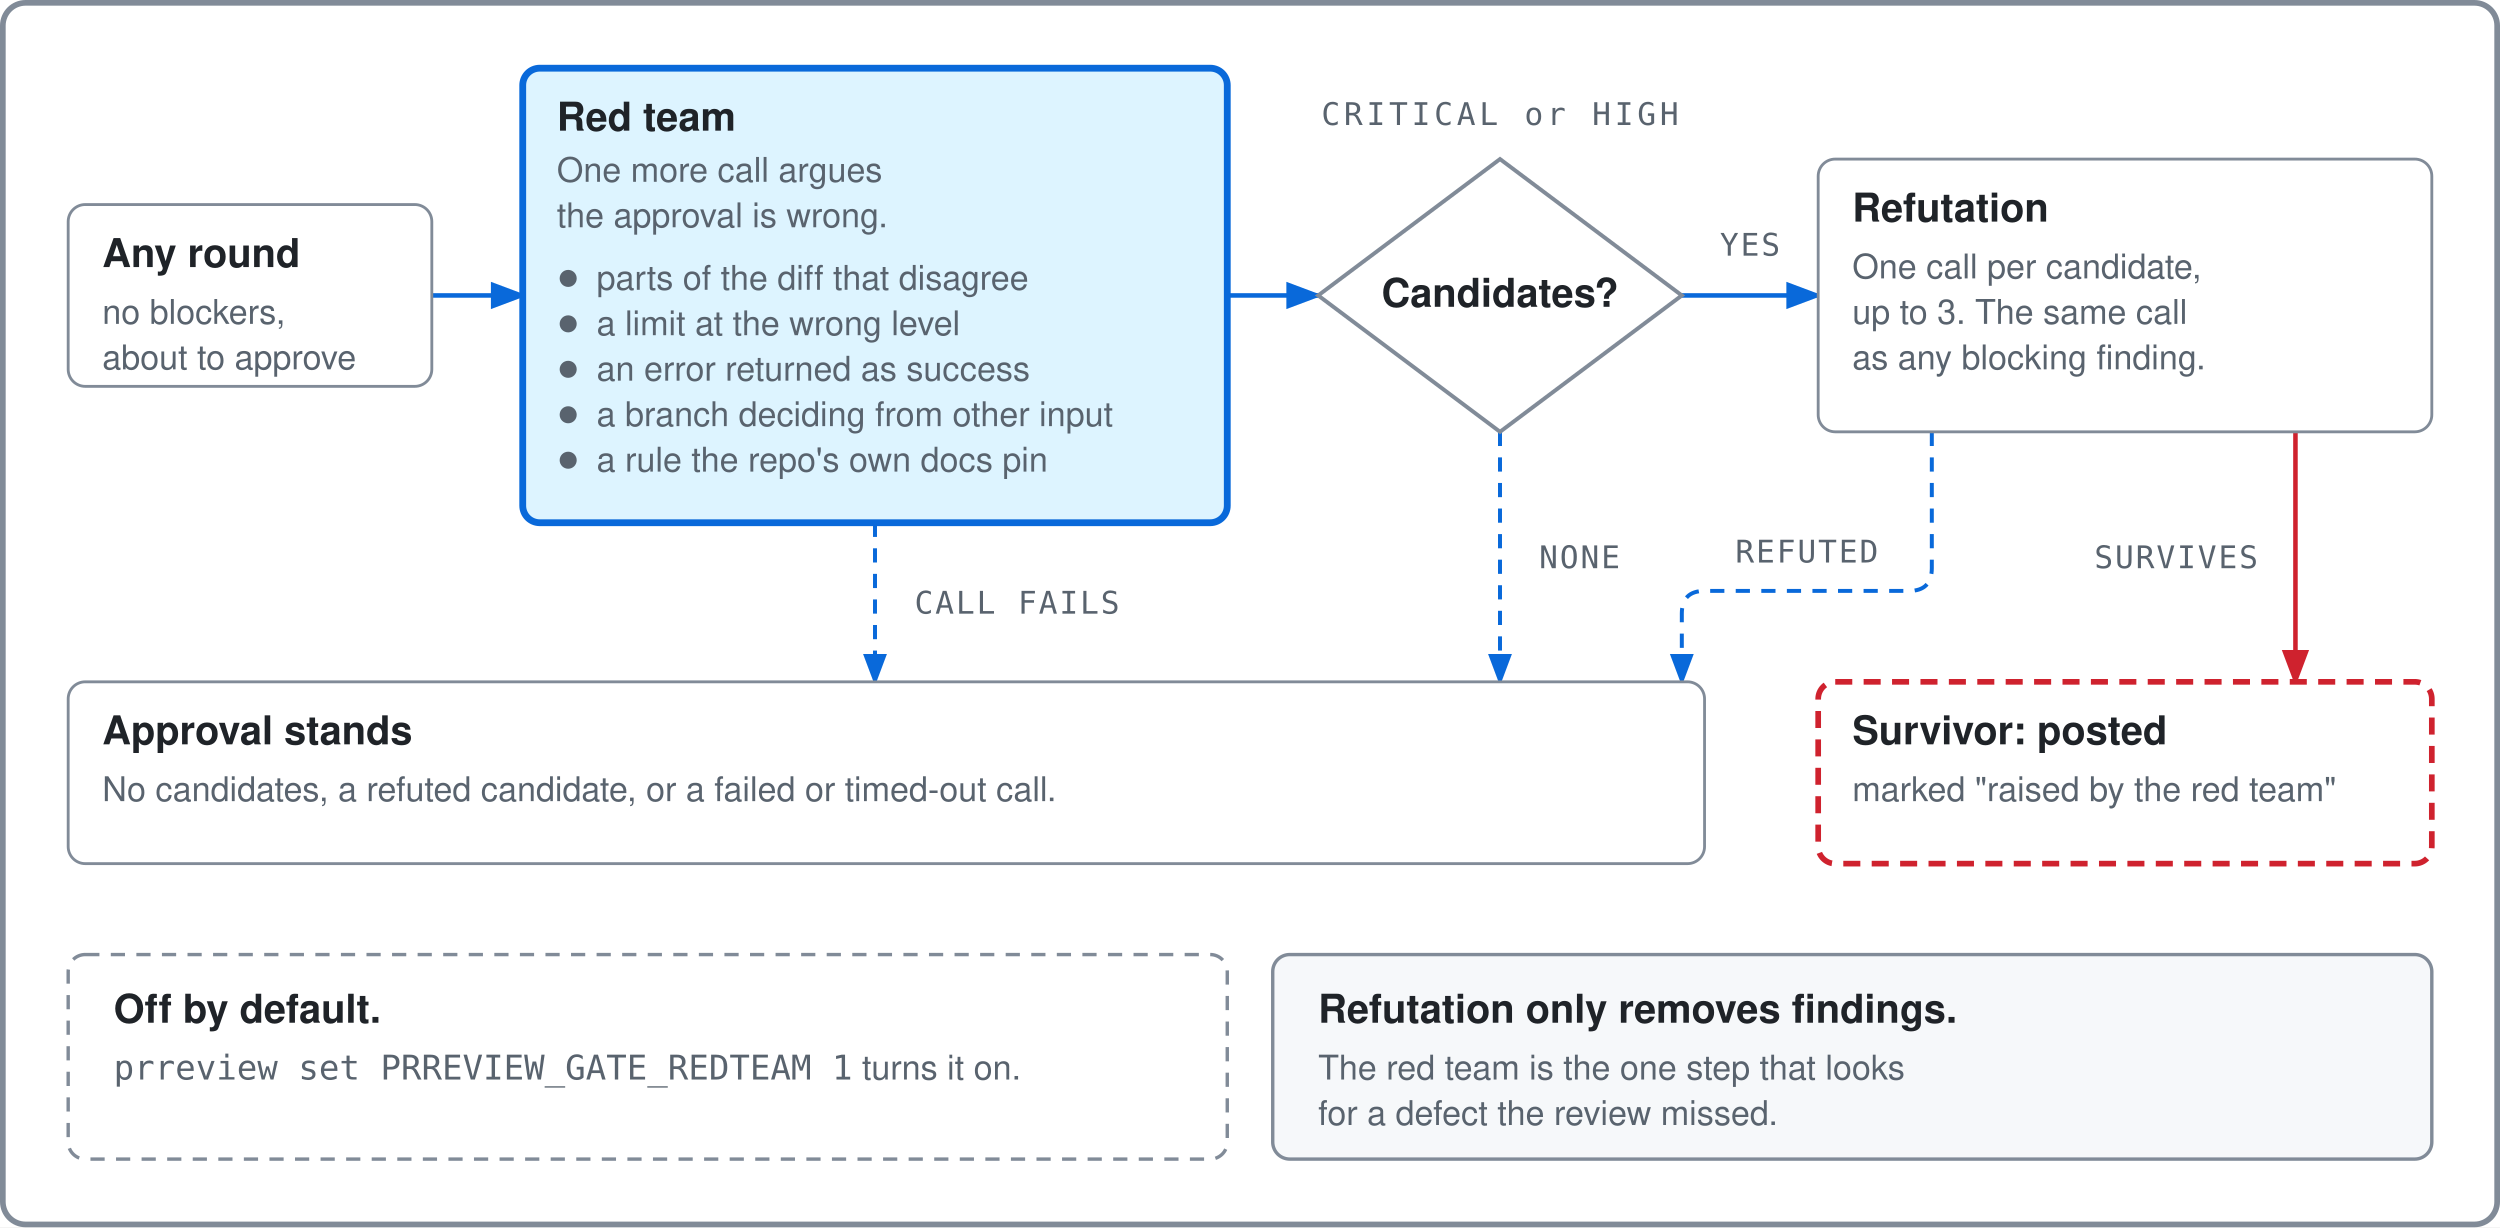
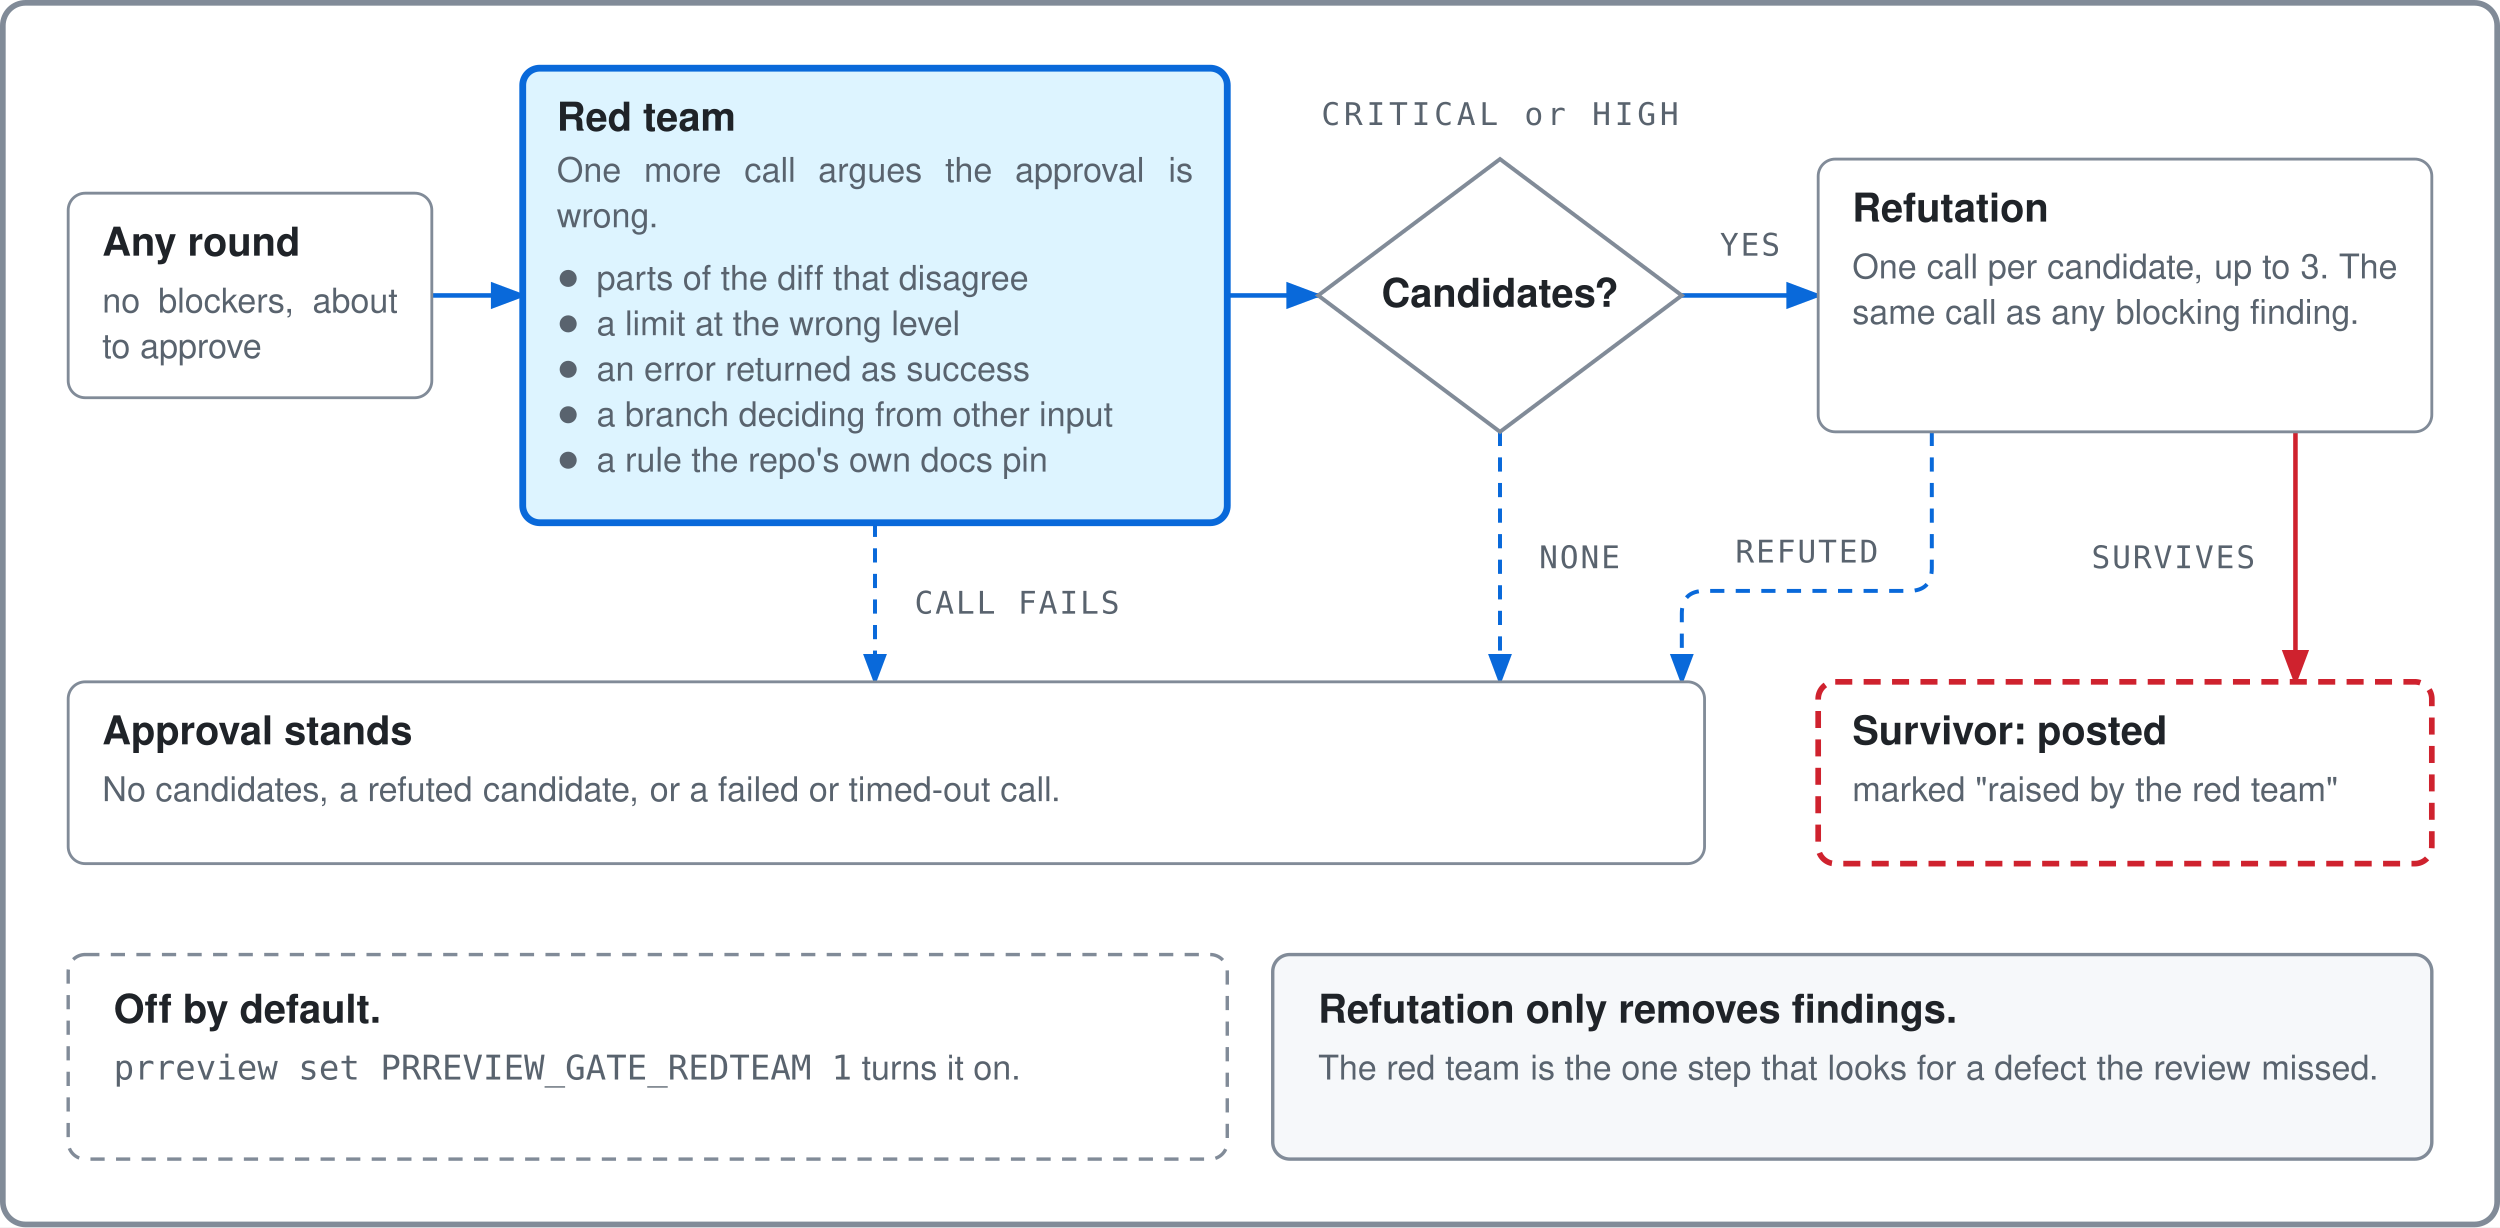
<svg xmlns="http://www.w3.org/2000/svg" viewBox="0 0 880 432" role="img" aria-labelledby="redteam-github-title redteam-github-desc" id="redteam-github-root">
  <defs>
    <style>#redteam-github-root { font-family: -apple-system, BlinkMacSystemFont, "Segoe UI", Helvetica, Arial, sans-serif; color: #1F2328; }
      #redteam-github-root .page { max-width: 1000px; width: 100%; }
      #redteam-github-root .diagram-container { width: 100%; overflow-x: auto; }
      #redteam-github-root .diagram-container { overflow-x: visible; }
      #redteam-github-root .bg { fill: #FFFFFF; }
      #redteam-github-root .edge-frame { fill: none; stroke: #818B98; stroke-width: 2; }
      #redteam-github-root text { font-family: -apple-system, BlinkMacSystemFont, "Segoe UI", Helvetica, Arial, sans-serif; fill: #1F2328; font-size: 12px; }
      #redteam-github-root .t-name { font-size: 14px; font-weight: 600; }
      #redteam-github-root .t-name-code { font-family: ui-monospace, SFMono-Regular, Menlo, Consolas, monospace; font-size: 13px; font-weight: 700; }
      #redteam-github-root .t-sub { fill: #59636E; }
      #redteam-github-root .t-code { font-family: ui-monospace, SFMono-Regular, Menlo, Consolas, monospace; font-size: 12px; }
      #redteam-github-root .t-eye { font-family: ui-monospace, SFMono-Regular, Menlo, Consolas, monospace; font-size: 11px; letter-spacing: .12em; fill: #59636E; }
      #redteam-github-root .t-arrow { font-family: ui-monospace, SFMono-Regular, Menlo, Consolas, monospace; font-size: 11px; letter-spacing: .06em; fill: #59636E; }
      #redteam-github-root .t-alert { fill: #D1242F; font-weight: 700; }
      #redteam-github-root .t-chip { fill: #FFFFFF; font-weight: 700; }
      #redteam-github-root .t-title { font-size: 14px; font-weight: 700; }
      #redteam-github-root .mask { fill: #FFFFFF; }
      #redteam-github-root .node { fill: #F6F8FA; stroke: #818B98; stroke-width: 1.2; }
      #redteam-github-root .raised { fill: #FFFFFF; stroke: #818B98; stroke-width: 1; }
      #redteam-github-root .hero { fill: #DDF4FF; stroke: #0969DA; stroke-width: 2.4; }
      #redteam-github-root .optional { fill: none; stroke: #818B98; stroke-width: 1.2; stroke-dasharray: 5 4; }
      #redteam-github-root .zone { fill: none; stroke: #818B98; stroke-width: 1; stroke-dasharray: 4 4; }
      #redteam-github-root .strip { fill: #F6F8FA; stroke: #818B98; stroke-width: 1.2; }
      #redteam-github-root .bar { fill: #CF222E; }
      #redteam-github-root .alert-node { fill: #FFFFFF; stroke: #CF222E; stroke-width: 2; stroke-dasharray: 6 4; }
      #redteam-github-root .edge { fill: none; stroke: #0969DA; stroke-width: 1.6; }
      #redteam-github-root .edge-dash { fill: none; stroke: #0969DA; stroke-width: 1.4; stroke-dasharray: 5 4; }
      #redteam-github-root .edge-alert { fill: none; stroke: #CF222E; stroke-width: 1.6; }
      #redteam-github-root .mk { fill: #0969DA; }
      #redteam-github-root .mk-alert { fill: #CF222E; }
      #redteam-github-root .chip { fill: #25292E; }
      #redteam-github-root .dot { fill: #1F2328; }
      #redteam-github-root .bullet { fill: #59636E; }
      #redteam-github-root .diamond { fill: #FFFFFF; stroke: #818B98; stroke-width: 1.4; }</style>
    <marker id="redteam-github-arrow" markerWidth="8" markerHeight="6" refX="7" refY="3" orient="auto">
      <polygon class="mk" points="0 0, 8 3, 0 6" />
    </marker>
    <marker id="redteam-github-arrow-alert" markerWidth="8" markerHeight="6" refX="7" refY="3" orient="auto">
      <polygon class="mk-alert" points="0 0, 8 3, 0 6" />
    </marker>
  </defs>
  <rect class="bg" width="880" height="432" />
  <rect class="edge-frame" x="1" y="1" width="878" height="430" rx="8" />
  <g transform="translate(0,-56)">
    <path class="edge" d="M152,160 H184" marker-end="url(#redteam-github-arrow)" />
    <path class="edge" d="M432,160 H464" marker-end="url(#redteam-github-arrow)" />
    <path class="edge" d="M592,160 H640" marker-end="url(#redteam-github-arrow)" />
    <path class="edge-dash" d="M308,240 V296" marker-end="url(#redteam-github-arrow)" />
    <path class="edge-dash" d="M528,208 V296" marker-end="url(#redteam-github-arrow)" />
    <path class="edge-dash" d="M680,208 V256 Q680,264 672,264 H600 Q592,264 592,272 V296" marker-end="url(#redteam-github-arrow)" />
    <path class="edge-alert" d="M808,208 V296" marker-end="url(#redteam-github-arrow-alert)" />
    <rect class="mask" x="599" y="134" width="34" height="16" rx="2" />
    <text class="t-arrow" x="616" y="146" text-anchor="middle">YES</text>
    <rect class="mask" x="315" y="260" width="86" height="16" rx="2" />
    <text class="t-arrow" x="358" y="272" text-anchor="middle">CALL FAILS</text>
    <rect class="mask" x="535" y="244" width="42" height="16" rx="2" />
    <text class="t-arrow" x="556" y="256" text-anchor="middle">NONE</text>
    <rect class="mask" x="604" y="242" width="64" height="16" rx="2" />
    <text class="t-arrow" x="636" y="254" text-anchor="middle">REFUTED</text>
-     <rect class="mask" x="731" y="244" width="70" height="16" rx="2" />
-     <text class="t-arrow" x="766" y="256" text-anchor="middle">SURVIVES</text>
-     <g data-box="24 128 128 64">
-       <rect class="raised" x="24" y="128" width="128" height="64" rx="6" />
-       <text class="t-name" x="36" y="150">Any round</text>
-       <text class="t-sub" x="36" y="170">no blockers,</text>
-       <text class="t-sub" x="36" y="186">about to approve</text>
+     <rect class="mask" x="730" y="244" width="70" height="16" rx="2" />
+     <text class="t-arrow" x="765" y="256" text-anchor="middle">SURVIVES</text>
+     <g data-box="24 124 128 72">
+       <rect class="raised" x="24" y="124" width="128" height="72" rx="6" />
+       <text class="t-name" x="36" y="146" textLength="70.0" lengthAdjust="spacing">Any round</text>
+       <text class="t-sub" y="166" data-r="140">
+         <tspan x="36" textLength="13.3" lengthAdjust="spacing">no</tspan>
+         <tspan x="55.7" textLength="48.0" lengthAdjust="spacing">blockers,</tspan>
+         <tspan x="110" textLength="30.0" lengthAdjust="spacing">about</tspan>
+       </text>
+       <text class="t-sub" y="182">
+         <tspan x="36" textLength="10.0" lengthAdjust="spacing">to</tspan>
+         <tspan x="49.3" textLength="43.4" lengthAdjust="spacing">approve</tspan>
+       </text>
    </g>
    <g class="focal" data-box="184 80 248 160">
      <rect class="hero focal-r" x="184" y="80" width="248" height="160" rx="6" />
-       <text class="t-name" x="196" y="102">Red team</text>
-       <text class="t-sub" x="196" y="120">One more call argues</text>
-       <text class="t-sub" x="196" y="136">the approval is wrong.</text>
+       <text class="t-name" x="196" y="102" textLength="63.0" lengthAdjust="spacing">Red team</text>
+       <text class="t-sub" y="120" data-r="420">
+         <tspan x="196" textLength="22.7" lengthAdjust="spacing">One</tspan>
+         <tspan x="226.7" textLength="27.3" lengthAdjust="spacing">more</tspan>
+         <tspan x="262" textLength="18.0" lengthAdjust="spacing">call</tspan>
+         <tspan x="288" textLength="36.7" lengthAdjust="spacing">argues</tspan>
+         <tspan x="332.7" textLength="16.7" lengthAdjust="spacing">the</tspan>
+         <tspan x="357.3" textLength="46.0" lengthAdjust="spacing">approval</tspan>
+         <tspan x="411.3" textLength="8.7" lengthAdjust="spacing">is</tspan>
+       </text>
+       <text class="t-sub" y="136">
+         <tspan x="196" textLength="36.0" lengthAdjust="spacing">wrong.</tspan>
+       </text>
      <circle class="bullet" cx="200" cy="154" r="3" />
-       <text class="t-sub" x="210" y="158">parts of the diff that disagree</text>
+       <text class="t-sub" x="210" y="158" textLength="152.0" lengthAdjust="spacing">parts of the diff that disagree</text>
      <circle class="bullet" cx="200" cy="170" r="3" />
-       <text class="t-sub" x="210" y="174">a limit at the wrong level</text>
+       <text class="t-sub" x="210" y="174" textLength="128.7" lengthAdjust="spacing">a limit at the wrong level</text>
      <circle class="bullet" cx="200" cy="186" r="3" />
-       <text class="t-sub" x="210" y="190">an error returned as success</text>
+       <text class="t-sub" x="210" y="190" textLength="152.7" lengthAdjust="spacing">an error returned as success</text>
      <circle class="bullet" cx="200" cy="202" r="3" />
-       <text class="t-sub" x="210" y="206">a branch deciding from other input</text>
+       <text class="t-sub" x="210" y="206" textLength="182.0" lengthAdjust="spacing">a branch deciding from other input</text>
      <circle class="bullet" cx="200" cy="218" r="3" />
-       <text class="t-sub" x="210" y="222">a rule the repo's own docs pin</text>
+       <text class="t-sub" x="210" y="222" textLength="159.0" lengthAdjust="spacing">a rule the repo's own docs pin</text>
    </g>
    <g data-box="464 112 128 96">
      <polygon class="diamond" points="528,112 592,160 528,208 464,160" />
      <text class="t-name" x="528" y="164" text-anchor="middle">Candidates?</text>
    </g>
    <text class="t-eye" x="528" y="100" text-anchor="middle">CRITICAL or HIGH</text>
    <g data-box="640 112 216 96">
      <rect class="raised" x="640" y="112" width="216" height="96" rx="6" />
-       <text class="t-name" x="652" y="134">Refutation</text>
-       <text class="t-sub" x="652" y="154">One call per candidate,</text>
-       <text class="t-sub" x="652" y="170">up to 3. The same call</text>
-       <text class="t-sub" x="652" y="186">as any blocking finding.</text>
+       <text class="t-name" x="652" y="134" textLength="69.2" lengthAdjust="spacing">Refutation</text>
+       <text class="t-sub" y="154" data-r="844">
+         <tspan x="652" textLength="22.7" lengthAdjust="spacing">One</tspan>
+         <tspan x="678.2" textLength="18.0" lengthAdjust="spacing">call</tspan>
+         <tspan x="699.7" textLength="17.3" lengthAdjust="spacing">per</tspan>
+         <tspan x="720.6" textLength="55.4" lengthAdjust="spacing">candidate,</tspan>
+         <tspan x="779.4" textLength="13.3" lengthAdjust="spacing">up</tspan>
+         <tspan x="796.3" textLength="10.0" lengthAdjust="spacing">to</tspan>
+         <tspan x="809.8" textLength="10.0" lengthAdjust="spacing">3.</tspan>
+         <tspan x="823.3" textLength="20.7" lengthAdjust="spacing">The</tspan>
+       </text>
+       <text class="t-sub" y="170">
+         <tspan x="652" textLength="29.3" lengthAdjust="spacing">same</tspan>
+         <tspan x="684.7" textLength="18.0" lengthAdjust="spacing">call</tspan>
+         <tspan x="706" textLength="12.7" lengthAdjust="spacing">as</tspan>
+         <tspan x="722" textLength="19.3" lengthAdjust="spacing">any</tspan>
+         <tspan x="744.7" textLength="44.0" lengthAdjust="spacing">blocking</tspan>
+         <tspan x="792" textLength="38.7" lengthAdjust="spacing">finding.</tspan>
+       </text>
    </g>
    <g data-box="24 296 576 64">
      <rect class="raised" x="24" y="296" width="576" height="64" rx="6" />
-       <text class="t-name" x="36" y="318">Approval stands</text>
-       <text class="t-sub" x="36" y="338">No candidates, a refuted candidate, or a failed or timed-out call.</text>
+       <text class="t-name" x="36" y="318" textLength="109.7" lengthAdjust="spacing">Approval stands</text>
+       <text class="t-sub" y="338">
+         <tspan x="36" textLength="15.3" lengthAdjust="spacing">No</tspan>
+         <tspan x="54.7" textLength="61.4" lengthAdjust="spacing">candidates,</tspan>
+         <tspan x="119.4">a</tspan>
+         <tspan x="129.4" textLength="37.3" lengthAdjust="spacing">refuted</tspan>
+         <tspan x="170" textLength="55.4" lengthAdjust="spacing">candidate,</tspan>
+         <tspan x="228.7" textLength="10.7" lengthAdjust="spacing">or</tspan>
+         <tspan x="242.7">a</tspan>
+         <tspan x="252.7" textLength="28.7" lengthAdjust="spacing">failed</tspan>
+         <tspan x="284.7" textLength="10.7" lengthAdjust="spacing">or</tspan>
+         <tspan x="298.7" textLength="50.0" lengthAdjust="spacing">timed-out</tspan>
+         <tspan x="352.1" textLength="21.3" lengthAdjust="spacing">call.</tspan>
+       </text>
    </g>
    <g data-box="640 296 216 64">
      <rect class="alert-node" x="640" y="296" width="216" height="64" rx="6" />
-       <text class="t-name" x="652" y="318">Survivor: posted</text>
-       <text class="t-sub" x="652" y="338">marked "raised by the red team"</text>
+       <text class="t-name" x="652" y="318" textLength="111.2" lengthAdjust="spacing">Survivor: posted</text>
+       <text class="t-sub" y="338">
+         <tspan x="652" textLength="40.0" lengthAdjust="spacing">marked</tspan>
+         <tspan x="695.3" textLength="36.9" lengthAdjust="spacing">"raised</tspan>
+         <tspan x="735.6" textLength="12.7" lengthAdjust="spacing">by</tspan>
+         <tspan x="751.6" textLength="16.7" lengthAdjust="spacing">the</tspan>
+         <tspan x="771.6" textLength="17.3" lengthAdjust="spacing">red</tspan>
+         <tspan x="792.3" textLength="30.9" lengthAdjust="spacing">team"</tspan>
+       </text>
    </g>
    <g data-box="24 392 408 72">
      <rect class="optional" x="24" y="392" width="408" height="72" rx="6" />
-       <text class="t-title" x="40" y="416">Off by default.</text>
-       <text class="t-sub" x="40" y="436">
-         <tspan class="t-code">prreview set PRREVIEW_GATE_REDTEAM 1</tspan> turns it on.</text>
+       <text class="t-title" x="40" y="416" textLength="94.1" lengthAdjust="spacing">Off by default.</text>
+       <text class="t-sub" y="436">
+         <tspan x="40" class="t-code" textLength="57.8" lengthAdjust="spacing">prreview</tspan>
+         <tspan x="105" class="t-code" textLength="21.7" lengthAdjust="spacing">set</tspan>
+         <tspan x="133.9" class="t-code" textLength="151.6" lengthAdjust="spacing">PRREVIEW_GATE_REDTEAM</tspan>
+         <tspan x="292.7" class="t-code">1</tspan>
+         <tspan x="303.3" textLength="26.7" lengthAdjust="spacing">turns</tspan>
+         <tspan x="333.3" textLength="6.0" lengthAdjust="spacing">it</tspan>
+         <tspan x="342.6" textLength="16.7" lengthAdjust="spacing">on.</tspan>
+       </text>
    </g>
    <g data-box="448 392 408 72">
      <rect class="strip" x="448" y="392" width="408" height="72" rx="6" />
-       <text class="t-title" x="464" y="416">Refutation only removes findings.</text>
-       <text class="t-sub" x="464" y="436">The red team is the one step that looks</text>
-       <text class="t-sub" x="464" y="452">for a defect the review missed.</text>
+       <text class="t-title" x="464" y="416" textLength="225.5" lengthAdjust="spacing">Refutation only removes findings.</text>
+       <text class="t-sub" y="436">
+         <tspan x="464" textLength="20.7" lengthAdjust="spacing">The</tspan>
+         <tspan x="488" textLength="17.3" lengthAdjust="spacing">red</tspan>
+         <tspan x="508.7" textLength="26.7" lengthAdjust="spacing">team</tspan>
+         <tspan x="538.7" textLength="8.7" lengthAdjust="spacing">is</tspan>
+         <tspan x="550.7" textLength="16.7" lengthAdjust="spacing">the</tspan>
+         <tspan x="570.7" textLength="20.0" lengthAdjust="spacing">one</tspan>
+         <tspan x="594" textLength="22.7" lengthAdjust="spacing">step</tspan>
+         <tspan x="620" textLength="20.0" lengthAdjust="spacing">that</tspan>
+         <tspan x="643.3" textLength="28.0" lengthAdjust="spacing">looks</tspan>
+         <tspan x="674.7" textLength="14.0" lengthAdjust="spacing">for</tspan>
+         <tspan x="692">a</tspan>
+         <tspan x="702" textLength="32.7" lengthAdjust="spacing">defect</tspan>
+         <tspan x="738" textLength="16.7" lengthAdjust="spacing">the</tspan>
+         <tspan x="758" textLength="34.7" lengthAdjust="spacing">review</tspan>
+         <tspan x="796" textLength="41.3" lengthAdjust="spacing">missed.</tspan>
+       </text>
    </g>
  </g>
</svg>
